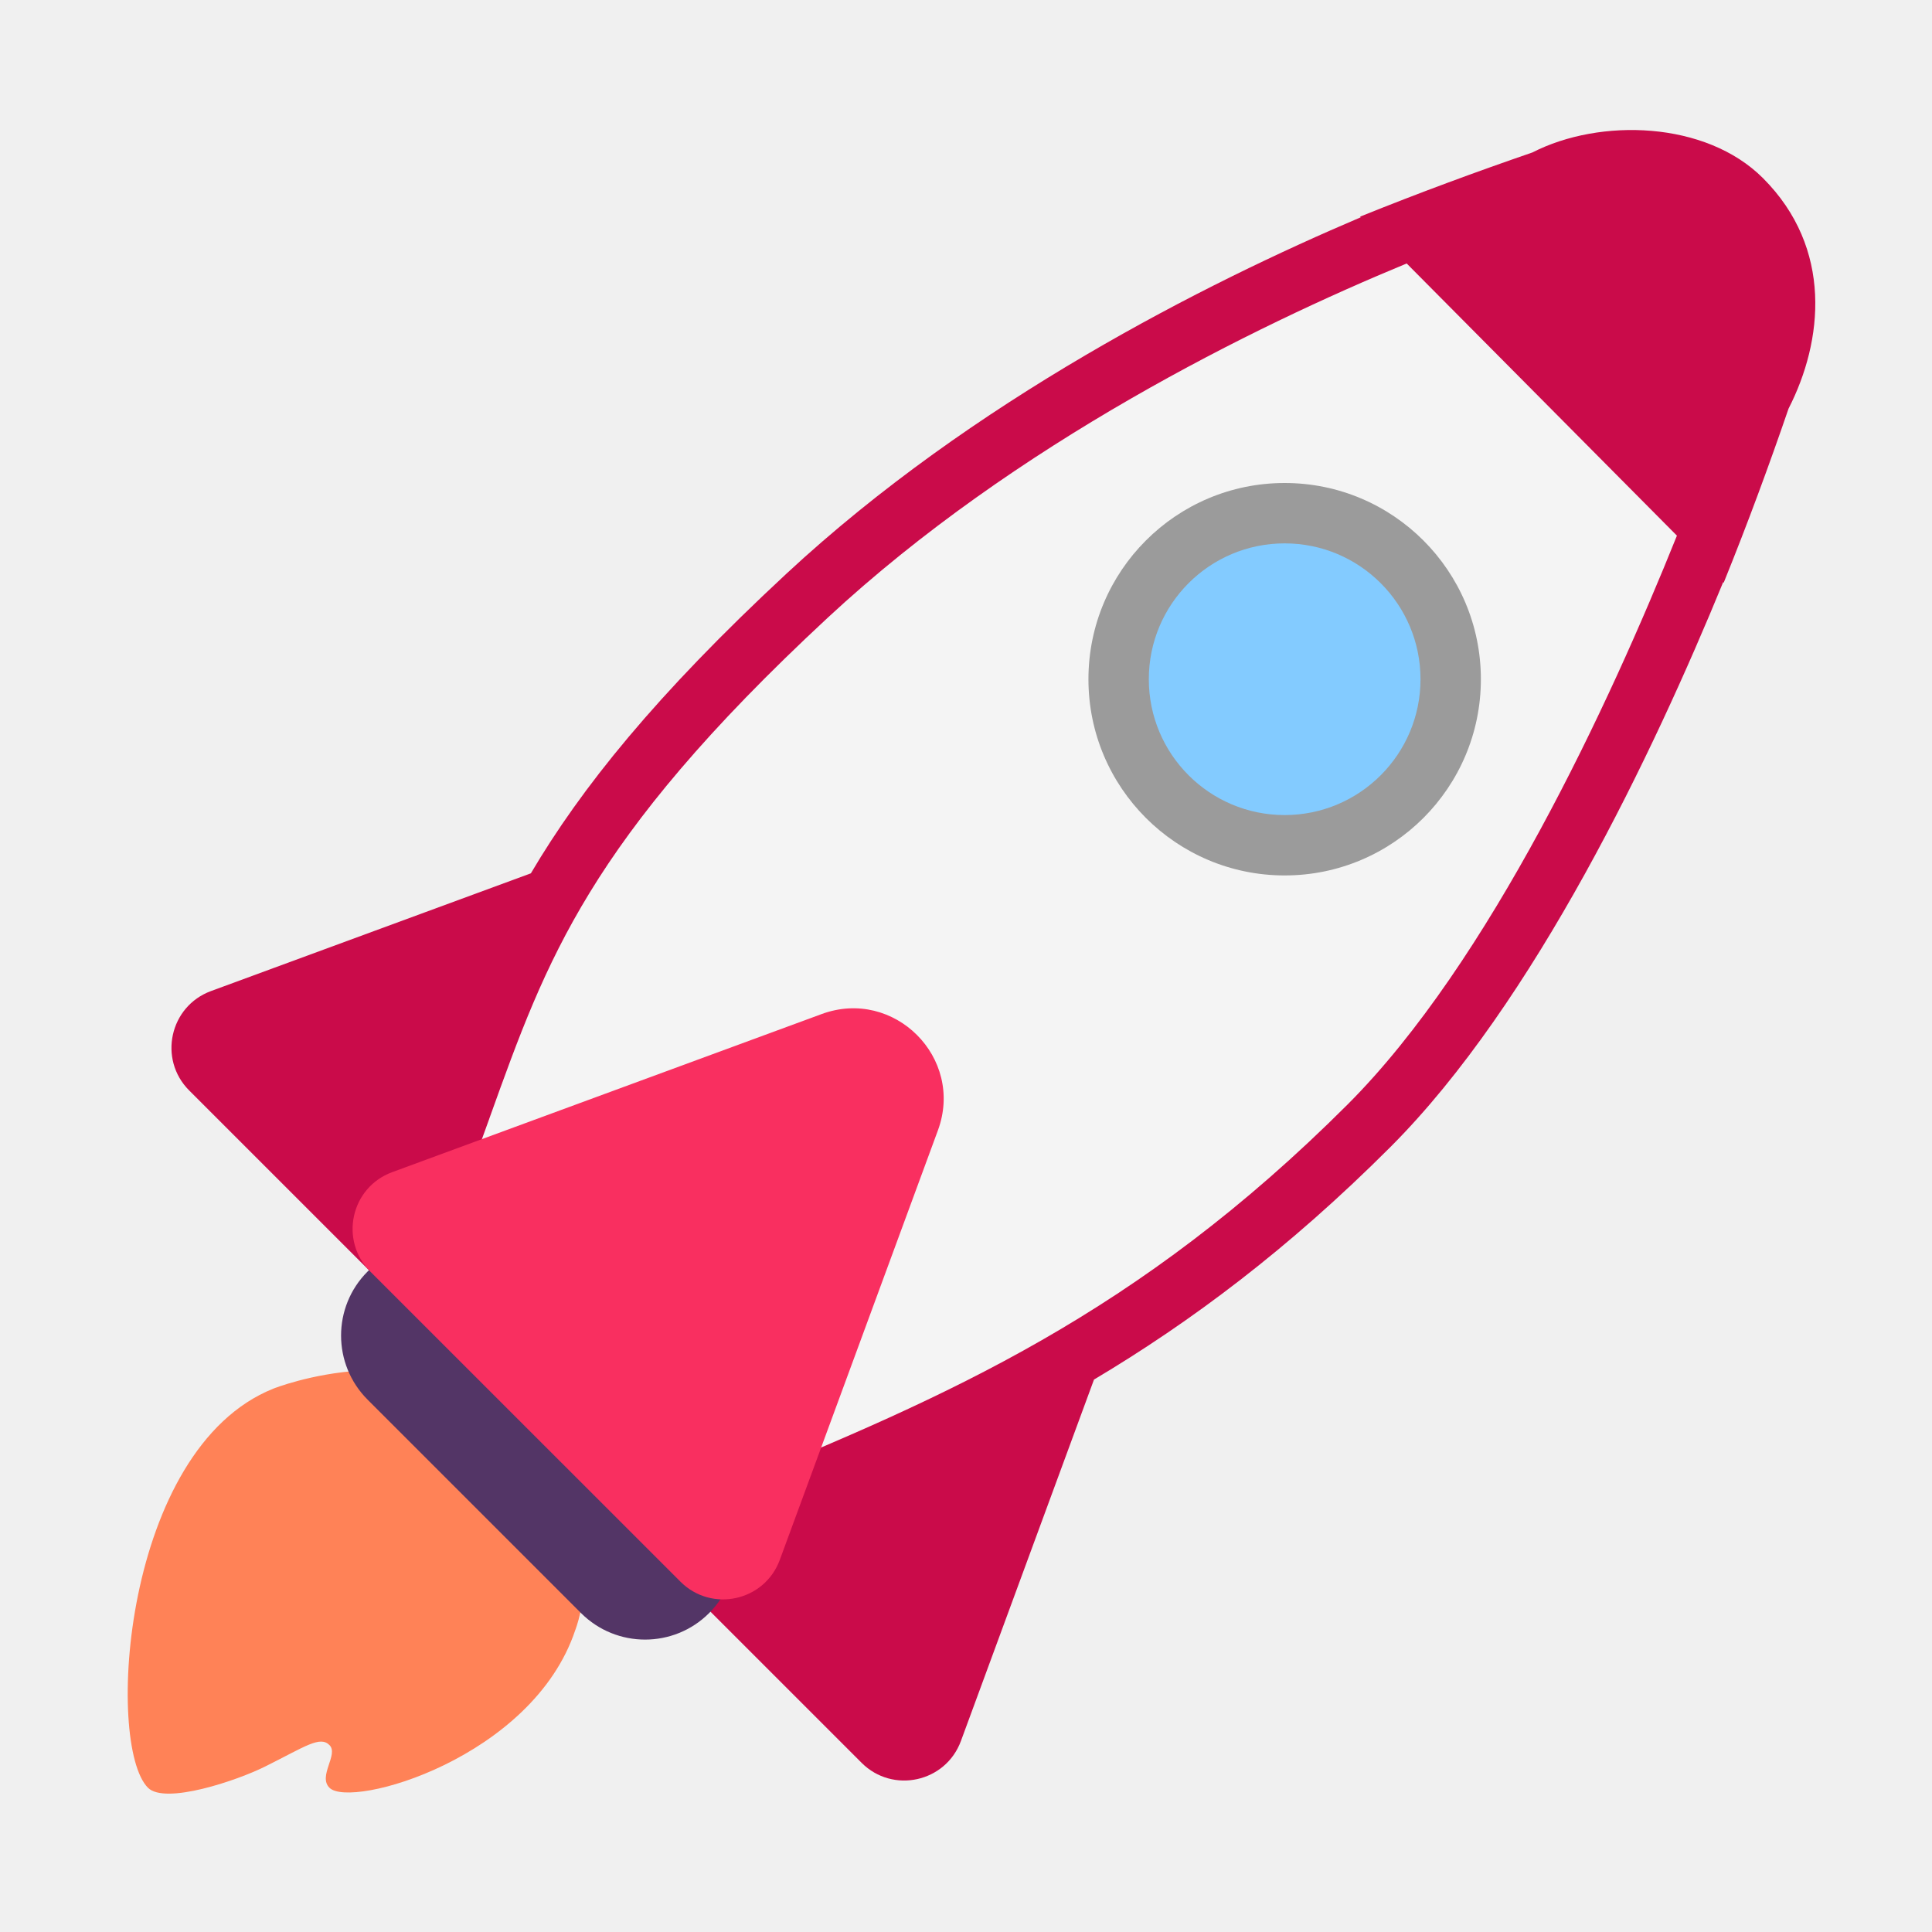
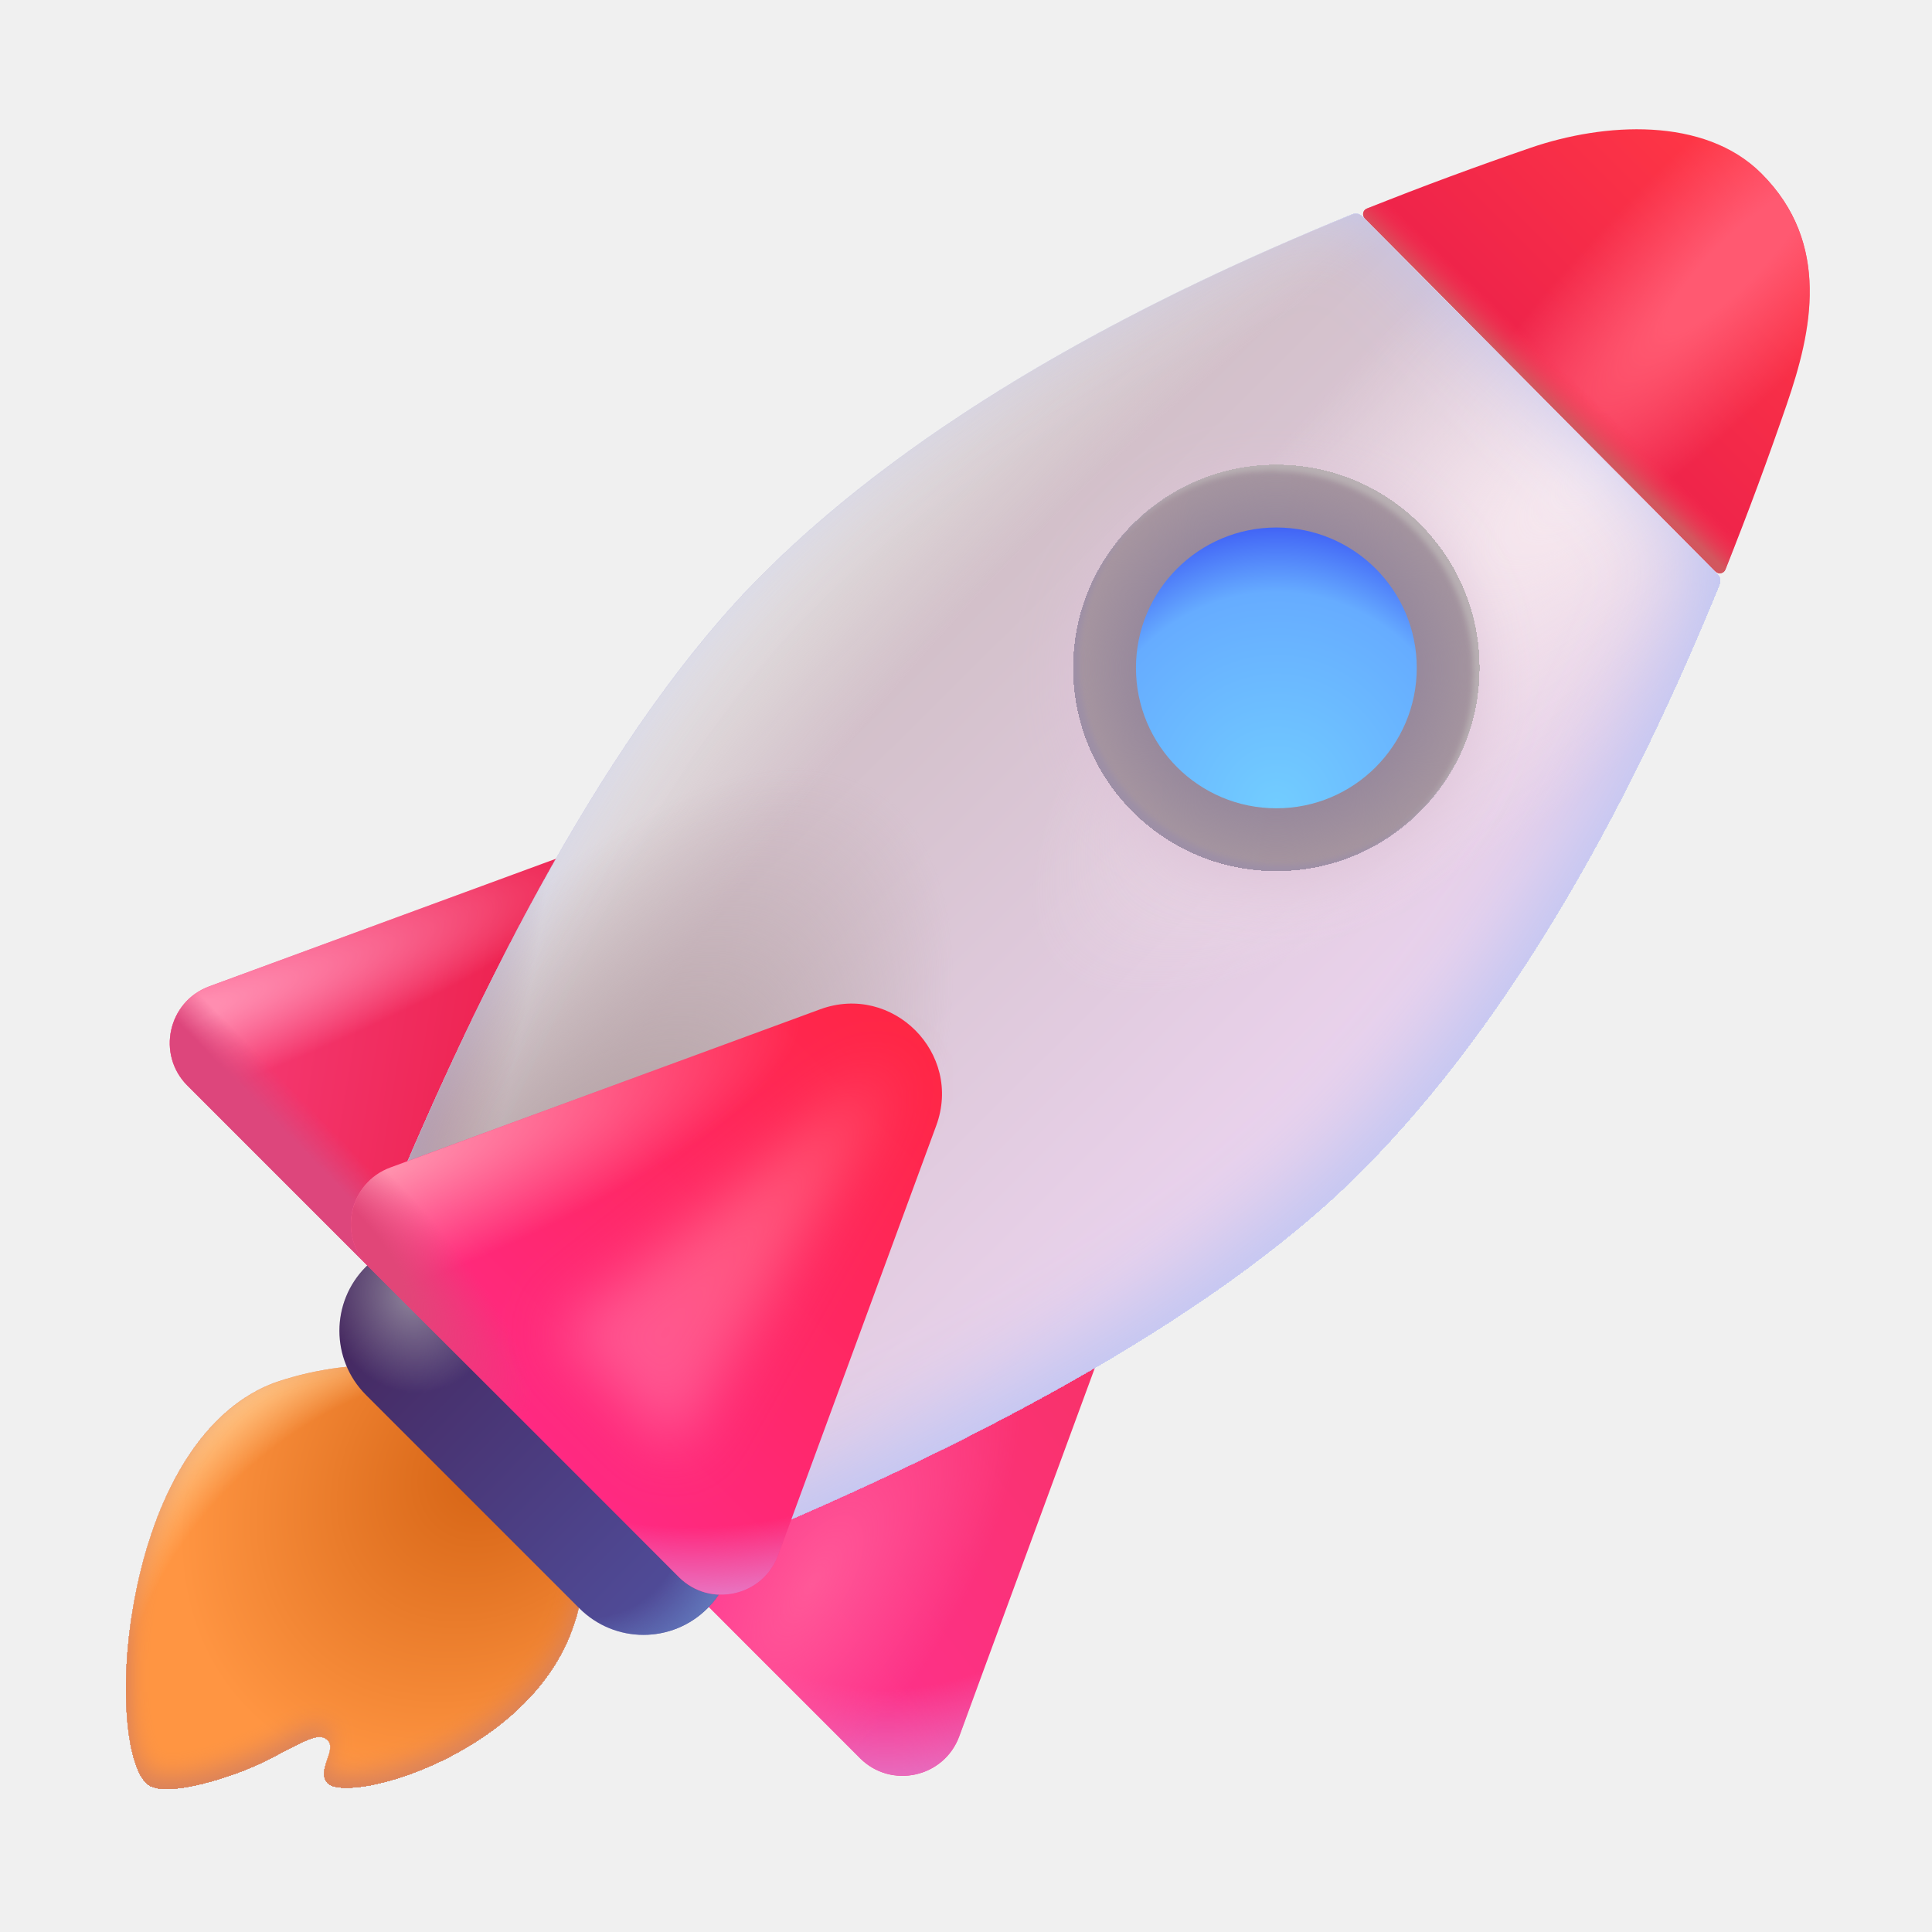
<svg xmlns="http://www.w3.org/2000/svg" width="32" height="32" viewBox="0 0 32 32" fill="none">
-   <path d="M29.2 2.95C28.253 2.003 26.5 1.952 25.382 2.525C24.469 2.839 23.508 3.192 22.528 3.588L22.538 3.599C19.963 4.693 16.111 6.638 13.028 9.5C10.864 11.509 9.624 13.056 8.793 14.465L3.495 16.415C2.81 16.667 2.617 17.544 3.133 18.061C6.846 21.773 10.558 25.485 14.271 29.198C14.787 29.714 15.664 29.521 15.916 28.836L18.12 22.85C19.728 21.892 21.343 20.685 23.028 19C25.418 16.61 27.394 12.441 28.541 9.643L28.55 9.651C28.951 8.661 29.308 7.69 29.624 6.768C30.197 5.65 30.364 4.114 29.2 2.95Z" fill="#CA0B4A" />
-   <path d="M23.299 4.364C20.782 5.404 16.821 7.343 13.708 10.233C11.694 12.103 10.537 13.527 9.769 14.782C9 16.038 8.594 17.163 8.106 18.523L8.104 18.53C7.934 19.004 7.753 19.507 7.545 20.044L12.101 24.6C15.703 23.121 18.841 21.772 22.321 18.293C24.672 15.941 26.66 11.65 27.775 8.872L23.299 4.364Z" fill="#F4F4F4" />
-   <path d="M24.528 11.25C24.528 13.045 23.073 14.5 21.278 14.5C19.483 14.5 18.028 13.045 18.028 11.25C18.028 9.455 19.483 8 21.278 8C23.073 8 24.528 9.455 24.528 11.25Z" fill="#9B9B9B" />
-   <path d="M23.528 11.25C23.528 12.493 22.52 13.5 21.278 13.5C20.035 13.5 19.028 12.493 19.028 11.25C19.028 10.007 20.035 9 21.278 9C22.52 9 23.528 10.007 23.528 11.25Z" fill="#83CBFF" />
-   <path d="M2.451 29.611C1.744 28.904 2.028 24 4.528 23C4.528 23 7.028 22 8.639 23.601C10.25 25.201 9.528 27 9.528 27C8.821 29.121 5.81 29.965 5.457 29.611C5.262 29.416 5.613 29.06 5.457 28.904C5.3 28.747 5.059 28.926 4.396 29.257C3.925 29.493 2.734 29.894 2.451 29.611Z" fill="#FF8257" />
-   <path d="M6.088 21.061C6.674 20.475 7.624 20.475 8.21 21.061L11.745 24.596C12.331 25.182 12.331 26.132 11.745 26.718C11.159 27.303 10.21 27.303 9.624 26.718L6.088 23.182C5.503 22.596 5.503 21.646 6.088 21.061Z" fill="#533566" />
-   <path d="M15.535 18.722C15.977 17.521 14.81 16.354 13.609 16.796L6.495 19.415C5.81 19.667 5.617 20.544 6.133 21.061L11.271 26.198C11.787 26.714 12.664 26.521 12.916 25.836L15.535 18.722Z" fill="#F92F60" />
+   <g clip-path="url(#clip0_18_13076)">
+     <path d="M10.582 13.718C11.782 13.276 12.949 14.443 12.507 15.644L9.889 22.758C9.636 23.443 8.759 23.636 8.243 23.12L3.105 17.982C2.589 17.466 2.782 16.589 3.467 16.337L10.582 13.718Z" fill="url(#paint0_linear_18_13076)" />
+     <path d="M10.582 13.718C11.782 13.276 12.949 14.443 12.507 15.644L9.889 22.758C9.636 23.443 8.759 23.636 8.243 23.12L3.105 17.982C2.589 17.466 2.782 16.589 3.467 16.337L10.582 13.718Z" fill="url(#paint1_radial_18_13076)" />
+     <path d="M10.582 13.718C11.782 13.276 12.949 14.443 12.507 15.644L9.889 22.758C9.636 23.443 8.759 23.636 8.243 23.12L3.105 17.982C2.589 17.466 2.782 16.589 3.467 16.337L10.582 13.718Z" fill="url(#paint2_linear_18_13076)" />
+     <path d="M16.581 19.718C17.782 19.276 18.949 20.443 18.507 21.644L15.889 28.758C15.636 29.443 14.759 29.636 14.243 29.12L9.105 23.982C8.589 23.466 8.782 22.589 9.467 22.337L16.581 19.718Z" fill="url(#paint3_linear_18_13076)" />
+     <path d="M16.581 19.718C17.782 19.276 18.949 20.443 18.507 21.644L15.889 28.758C15.636 29.443 14.759 29.636 14.243 29.12L9.105 23.982C8.589 23.466 8.782 22.589 9.467 22.337L16.581 19.718Z" fill="url(#paint4_radial_18_13076)" />
+     <path d="M16.581 19.718C17.782 19.276 18.949 20.443 18.507 21.644L15.889 28.758C15.636 29.443 14.759 29.636 14.243 29.12L9.105 23.982C8.589 23.466 8.782 22.589 9.467 22.337L16.581 19.718Z" fill="url(#paint5_radial_18_13076)" />
+     <g filter="url(#filter0_i_18_13076)">
+       <path d="M22.399 3.551C22.455 3.528 22.519 3.541 22.561 3.584L28.447 9.515C28.49 9.557 28.503 9.621 28.48 9.676C27.071 13.136 25.127 16.816 22.526 19.418C19.992 21.951 15.706 24.111 11.836 25.699L6.345 20.207C7.933 16.338 10.092 12.052 12.626 9.518C15.236 6.908 18.93 4.961 22.399 3.551Z" fill="url(#paint6_linear_18_13076)" />
+       <path d="M22.399 3.551C22.455 3.528 22.519 3.541 22.561 3.584L28.447 9.515C28.49 9.557 28.503 9.621 28.48 9.676C27.071 13.136 25.127 16.816 22.526 19.418C19.992 21.951 15.706 24.111 11.836 25.699L6.345 20.207C7.933 16.338 10.092 12.052 12.626 9.518C15.236 6.908 18.93 4.961 22.399 3.551Z" fill="url(#paint7_radial_18_13076)" />
+       <path d="M22.399 3.551C22.455 3.528 22.519 3.541 22.561 3.584L28.447 9.515C28.49 9.557 28.503 9.621 28.48 9.676C27.071 13.136 25.127 16.816 22.526 19.418C19.992 21.951 15.706 24.111 11.836 25.699L6.345 20.207C7.933 16.338 10.092 12.052 12.626 9.518C15.236 6.908 18.93 4.961 22.399 3.551Z" fill="url(#paint8_radial_18_13076)" />
+       <path d="M22.399 3.551C22.455 3.528 22.519 3.541 22.561 3.584L28.447 9.515C28.49 9.557 28.503 9.621 28.48 9.676C27.071 13.136 25.127 16.816 22.526 19.418C19.992 21.951 15.706 24.111 11.836 25.699L6.345 20.207C7.933 16.338 10.092 12.052 12.626 9.518C15.236 6.908 18.93 4.961 22.399 3.551Z" fill="url(#paint9_radial_18_13076)" />
+       <path d="M22.399 3.551C22.455 3.528 22.519 3.541 22.561 3.584L28.447 9.515C28.49 9.557 28.503 9.621 28.48 9.676C27.071 13.136 25.127 16.816 22.526 19.418C19.992 21.951 15.706 24.111 11.836 25.699L6.345 20.207C7.933 16.338 10.092 12.052 12.626 9.518C15.236 6.908 18.93 4.961 22.399 3.551Z" fill="url(#paint10_radial_18_13076)" />
+     </g>
+     <g filter="url(#filter1_dii_18_13076)">
+       <path d="M24.5 11.062C24.5 12.918 22.996 14.422 21.141 14.422C19.285 14.422 17.781 12.918 17.781 11.062C17.781 9.207 19.285 7.703 21.141 7.703C22.996 7.703 24.5 9.207 24.5 11.062Z" fill="url(#paint11_linear_18_13076)" />
+       <path d="M24.5 11.062C24.5 12.918 22.996 14.422 21.141 14.422C19.285 14.422 17.781 12.918 17.781 11.062C17.781 9.207 19.285 7.703 21.141 7.703C22.996 7.703 24.5 9.207 24.5 11.062Z" fill="url(#paint12_radial_18_13076)" />
+     </g>
+     <path d="M23.466 11.062C23.466 12.347 22.425 13.388 21.141 13.388C19.856 13.388 18.815 12.347 18.815 11.062C18.815 9.778 19.856 8.737 21.141 8.737C22.425 8.737 23.466 9.778 23.466 11.062Z" fill="url(#paint13_radial_18_13076)" />
+     <g filter="url(#filter2_i_18_13076)">
+       <path d="M2.423 29.533C1.716 28.826 2 23.922 4.5 22.922C4.5 22.922 7 21.922 8.611 23.522C10.222 25.123 9.5 26.922 9.5 26.922C8.793 29.043 5.783 29.886 5.429 29.533C5.234 29.337 5.585 28.982 5.429 28.826C5.273 28.669 5.031 28.848 4.368 29.179C3.897 29.415 2.706 29.816 2.423 29.533Z" fill="url(#paint14_radial_18_13076)" />
+       <path d="M2.423 29.533C1.716 28.826 2 23.922 4.5 22.922C4.5 22.922 7 21.922 8.611 23.522C10.222 25.123 9.5 26.922 9.5 26.922C8.793 29.043 5.783 29.886 5.429 29.533C5.234 29.337 5.585 28.982 5.429 28.826C5.273 28.669 5.031 28.848 4.368 29.179C3.897 29.415 2.706 29.816 2.423 29.533Z" fill="url(#paint15_radial_18_13076)" />
+     </g>
+     <path d="M6.061 20.982C6.646 20.397 7.596 20.397 8.182 20.982L11.717 24.518C12.303 25.104 12.303 26.053 11.717 26.639C11.132 27.225 10.182 27.225 9.596 26.639L6.061 23.104C5.475 22.518 5.475 21.568 6.061 20.982Z" fill="url(#paint16_linear_18_13076)" />
+     <path d="M6.061 20.982C6.646 20.397 7.596 20.397 8.182 20.982L11.717 24.518C12.303 25.104 12.303 26.053 11.717 26.639C11.132 27.225 10.182 27.225 9.596 26.639L6.061 23.104C5.475 22.518 5.475 21.568 6.061 20.982Z" fill="url(#paint17_radial_18_13076)" />
+     <path d="M6.061 20.982C6.646 20.397 7.596 20.397 8.182 20.982L11.717 24.518C12.303 25.104 12.303 26.053 11.717 26.639C11.132 27.225 10.182 27.225 9.596 26.639L6.061 23.104C5.475 22.518 5.475 21.568 6.061 20.982Z" fill="url(#paint18_radial_18_13076)" />
+     <path d="M29.172 2.871C28.225 1.924 26.564 2.032 25.354 2.447C24.485 2.746 23.572 3.08 22.64 3.454C22.573 3.48 22.556 3.566 22.606 3.617L28.415 9.466C28.466 9.517 28.552 9.499 28.578 9.433C28.957 8.491 29.295 7.568 29.597 6.69C30.007 5.496 30.336 4.036 29.172 2.871Z" fill="url(#paint19_linear_18_13076)" />
+     <path d="M29.172 2.871C28.225 1.924 26.564 2.032 25.354 2.447C24.485 2.746 23.572 3.08 22.64 3.454C22.573 3.48 22.556 3.566 22.606 3.617L28.415 9.466C28.466 9.517 28.552 9.499 28.578 9.433C28.957 8.491 29.295 7.568 29.597 6.69C30.007 5.496 30.336 4.036 29.172 2.871Z" fill="url(#paint20_radial_18_13076)" />
+     <path d="M29.172 2.871C28.225 1.924 26.564 2.032 25.354 2.447C24.485 2.746 23.572 3.08 22.64 3.454C22.573 3.48 22.556 3.566 22.606 3.617L28.415 9.466C28.466 9.517 28.552 9.499 28.578 9.433C28.957 8.491 29.295 7.568 29.597 6.69C30.007 5.496 30.336 4.036 29.172 2.871Z" fill="url(#paint21_linear_18_13076)" />
+     <path d="M13.582 16.718C14.782 16.276 15.949 17.443 15.507 18.644L12.889 25.758C12.636 26.443 11.759 26.636 11.243 26.12L6.105 20.982C5.589 20.466 5.782 19.589 6.467 19.337L13.582 16.718Z" fill="url(#paint22_linear_18_13076)" />
+     <path d="M13.582 16.718C14.782 16.276 15.949 17.443 15.507 18.644L12.889 25.758C12.636 26.443 11.759 26.636 11.243 26.12L6.105 20.982C5.589 20.466 5.782 19.589 6.467 19.337L13.582 16.718Z" fill="url(#paint23_radial_18_13076)" />
+     <path d="M13.582 16.718C14.782 16.276 15.949 17.443 15.507 18.644L12.889 25.758C12.636 26.443 11.759 26.636 11.243 26.12L6.105 20.982C5.589 20.466 5.782 19.589 6.467 19.337L13.582 16.718Z" fill="url(#paint24_radial_18_13076)" />
+     <path d="M13.582 16.718C14.782 16.276 15.949 17.443 15.507 18.644L12.889 25.758C12.636 26.443 11.759 26.636 11.243 26.12L6.105 20.982C5.589 20.466 5.782 19.589 6.467 19.337L13.582 16.718Z" fill="url(#paint25_radial_18_13076)" />
+     <g filter="url(#filter3_f_18_13076)">
+       <path d="M9.205 22.047L14.83 17.64L11.205 24.078L9.205 22.047Z" fill="url(#paint26_linear_18_13076)" />
+     </g>
+   </g>
+   <defs>
+     <filter id="filter0_i_18_13076" x="6.095" y="3.04" width="22.396" height="22.659" filterUnits="userSpaceOnUse" color-interpolation-filters="sRGB">
+       <feFlood flood-opacity="0" result="BackgroundImageFix" />
+       <feBlend mode="normal" in="SourceGraphic" in2="BackgroundImageFix" result="shape" />
+       <feColorMatrix in="SourceAlpha" type="matrix" values="0 0 0 0 0 0 0 0 0 0 0 0 0 0 0 0 0 0 127 0" result="hardAlpha" />
+       <feOffset dx="-0.25" dy="-0.5" />
+       <feGaussianBlur stdDeviation="0.75" />
+       <feComposite in2="hardAlpha" operator="arithmetic" k2="-1" k3="1" />
+       <feColorMatrix type="matrix" values="0 0 0 0 0.745 0 0 0 0 0.773 0 0 0 0 0.953 0 0 0 1 0" />
+       <feBlend mode="normal" in2="shape" result="effect1_innerShadow_18_13076" />
+     </filter>
+     <filter id="filter1_dii_18_13076" x="16.781" y="6.953" width="8.719" height="8.719" filterUnits="userSpaceOnUse" color-interpolation-filters="sRGB">
+       <feFlood flood-opacity="0" result="BackgroundImageFix" />
+       <feColorMatrix in="SourceAlpha" type="matrix" values="0 0 0 0 0 0 0 0 0 0 0 0 0 0 0 0 0 0 127 0" result="hardAlpha" />
+       <feOffset dy="0.25" />
+       <feGaussianBlur stdDeviation="0.5" />
+       <feComposite in2="hardAlpha" operator="out" />
+       <feColorMatrix type="matrix" values="0 0 0 0 0.867 0 0 0 0 0.765 0 0 0 0 0.847 0 0 0 1 0" />
+       <feBlend mode="normal" in2="BackgroundImageFix" result="effect1_dropShadow_18_13076" />
+       <feBlend mode="normal" in="SourceGraphic" in2="effect1_dropShadow_18_13076" result="shape" />
+       <feColorMatrix in="SourceAlpha" type="matrix" values="0 0 0 0 0 0 0 0 0 0 0 0 0 0 0 0 0 0 127 0" result="hardAlpha" />
+       <feOffset dx="-0.1" dy="0.1" />
+       <feGaussianBlur stdDeviation="0.05" />
+       <feComposite in2="hardAlpha" operator="arithmetic" k2="-1" k3="1" />
+       <feColorMatrix type="matrix" values="0 0 0 0 0.722 0 0 0 0 0.69 0 0 0 0 0.702 0 0 0 1 0" />
+       <feBlend mode="normal" in2="shape" result="effect2_innerShadow_18_13076" />
+       <feColorMatrix in="SourceAlpha" type="matrix" values="0 0 0 0 0 0 0 0 0 0 0 0 0 0 0 0 0 0 127 0" result="hardAlpha" />
+       <feOffset dx="0.1" dy="-0.1" />
+       <feGaussianBlur stdDeviation="0.05" />
+       <feComposite in2="hardAlpha" operator="arithmetic" k2="-1" k3="1" />
+       <feColorMatrix type="matrix" values="0 0 0 0 0.616 0 0 0 0 0.561 0 0 0 0 0.651 0 0 0 1 0" />
+       <feBlend mode="normal" in2="effect2_innerShadow_18_13076" result="effect3_innerShadow_18_13076" />
+     </filter>
+     <filter id="filter2_i_18_13076" x="2.088" y="22.413" width="7.574" height="7.217" filterUnits="userSpaceOnUse" color-interpolation-filters="sRGB">
+       <feFlood flood-opacity="0" result="BackgroundImageFix" />
+       <feBlend mode="normal" in="SourceGraphic" in2="BackgroundImageFix" result="shape" />
+       <feColorMatrix in="SourceAlpha" type="matrix" values="0 0 0 0 0 0 0 0 0 0 0 0 0 0 0 0 0 0 127 0" result="hardAlpha" />
+       <feOffset dy="-0.2" />
+       <feGaussianBlur stdDeviation="0.2" />
+       <feComposite in2="hardAlpha" operator="arithmetic" k2="-1" k3="1" />
+       <feColorMatrix type="matrix" values="0 0 0 0 0.847 0 0 0 0 0.506 0 0 0 0 0.361 0 0 0 1 0" />
+       <feBlend mode="normal" in2="shape" result="effect1_innerShadow_18_13076" />
+     </filter>
+     <filter id="filter3_f_18_13076" x="8.205" y="16.64" width="7.625" height="8.438" filterUnits="userSpaceOnUse" color-interpolation-filters="sRGB">
+       <feFlood flood-opacity="0" result="BackgroundImageFix" />
+       <feBlend mode="normal" in="SourceGraphic" in2="BackgroundImageFix" result="shape" />
+       <feGaussianBlur stdDeviation="0.5" result="effect1_foregroundBlur_18_13076" />
+     </filter>
+     <linearGradient id="paint0_linear_18_13076" x1="8.111" y1="17.308" x2="3.111" y2="16.484" gradientUnits="userSpaceOnUse">
+       <stop stop-color="#EE2452" />
+       <stop offset="1" stop-color="#F63E7A" />
+     </linearGradient>
+     <radialGradient id="paint1_radial_18_13076" cx="0" cy="0" r="1" gradientUnits="userSpaceOnUse" gradientTransform="translate(2.39755 17.0631) rotate(-19.9576) scale(8.00168 1.36045)">
+       <stop offset="0.164" stop-color="#FF8DB0" />
+       <stop offset="1" stop-color="#FF8DB0" stop-opacity="0" />
+     </radialGradient>
+     <linearGradient id="paint2_linear_18_13076" x1="4.905" y1="19.733" x2="5.72" y2="18.938" gradientUnits="userSpaceOnUse">
+       <stop offset="0.491" stop-color="#DD467C" />
+       <stop offset="1" stop-color="#DD467C" stop-opacity="0" />
+     </linearGradient>
+     <linearGradient id="paint3_linear_18_13076" x1="17.892" y1="21.672" x2="11.674" y2="26.551" gradientUnits="userSpaceOnUse">
+       <stop stop-color="#F83267" />
+       <stop offset="1" stop-color="#FF3190" />
+     </linearGradient>
+     <radialGradient id="paint4_radial_18_13076" cx="0" cy="0" r="1" gradientUnits="userSpaceOnUse" gradientTransform="translate(14.5796 22.203) rotate(86.482) scale(7.63907 6.58606)">
+       <stop offset="0.757" stop-color="#E76CBE" stop-opacity="0" />
+       <stop offset="0.951" stop-color="#E76CBE" />
+     </radialGradient>
+     <radialGradient id="paint5_radial_18_13076" cx="0" cy="0" r="1" gradientUnits="userSpaceOnUse" gradientTransform="translate(13.4546 26.2343) rotate(-57.3464) scale(5.27051 2.31507)">
+       <stop stop-color="#FF5898" />
+       <stop offset="1" stop-color="#FF5898" stop-opacity="0" />
+     </radialGradient>
+     <linearGradient id="paint6_linear_18_13076" x1="13.486" y1="8.672" x2="22.298" y2="17.547" gradientUnits="userSpaceOnUse">
+       <stop stop-color="#CCBBC0" />
+       <stop offset="1" stop-color="#EAD2EC" />
+     </linearGradient>
+     <radialGradient id="paint7_radial_18_13076" cx="0" cy="0" r="1" gradientUnits="userSpaceOnUse" gradientTransform="translate(23.9694 21.5771) rotate(-142.447) scale(16.6769 31.3483)">
+       <stop offset="0.811" stop-color="#E7E5E5" stop-opacity="0" />
+       <stop offset="1" stop-color="#E7E5E5" />
+     </radialGradient>
+     <radialGradient id="paint8_radial_18_13076" cx="0" cy="0" r="1" gradientUnits="userSpaceOnUse" gradientTransform="translate(9.18137 21.3096) rotate(-56.9293) scale(9.80381 4.6077)">
+       <stop offset="0.281" stop-color="#B5A3A5" />
+       <stop offset="1" stop-color="#B5A3A5" stop-opacity="0" />
+     </radialGradient>
+     <radialGradient id="paint9_radial_18_13076" cx="0" cy="0" r="1" gradientUnits="userSpaceOnUse" gradientTransform="translate(6.34463 20.091) rotate(-73.625) scale(8.69119 1.4727)">
+       <stop offset="0.208" stop-color="#B28F96" />
+       <stop offset="1" stop-color="#B28F96" stop-opacity="0" />
+     </radialGradient>
+     <radialGradient id="paint10_radial_18_13076" cx="0" cy="0" r="1" gradientUnits="userSpaceOnUse" gradientTransform="translate(27.1109 7.10921) rotate(137.284) scale(13.175 4.09069)">
+       <stop stop-color="#FAECF1" />
+       <stop offset="1" stop-color="#FAECF1" stop-opacity="0" />
+     </radialGradient>
+     <linearGradient id="paint11_linear_18_13076" x1="17.781" y1="10.491" x2="24.5" y2="11.062" gradientUnits="userSpaceOnUse">
+       <stop stop-color="#A796A0" />
+       <stop offset="1" stop-color="#A5959F" />
+     </linearGradient>
+     <radialGradient id="paint12_radial_18_13076" cx="0" cy="0" r="1" gradientUnits="userSpaceOnUse" gradientTransform="translate(21.1406 11.0624) rotate(90) scale(3.35938)">
+       <stop offset="0.587" stop-color="#93859B" />
+       <stop offset="1" stop-color="#93859B" stop-opacity="0" />
+     </radialGradient>
+     <radialGradient id="paint13_radial_18_13076" cx="0" cy="0" r="1" gradientUnits="userSpaceOnUse" gradientTransform="translate(21.1406 13.3881) rotate(-90) scale(4.84559 4.45626)">
+       <stop stop-color="#72CDFF" />
+       <stop offset="0.738" stop-color="#66ACFF" />
+       <stop offset="1" stop-color="#3B57F4" />
+     </radialGradient>
+     <radialGradient id="paint14_radial_18_13076" cx="0" cy="0" r="1" gradientUnits="userSpaceOnUse" gradientTransform="translate(8.19114 24.2458) rotate(135) scale(5.80645 4.56401)">
+       <stop stop-color="#D46213" />
+       <stop offset="1" stop-color="#FF9542" />
+     </radialGradient>
+     <radialGradient id="paint15_radial_18_13076" cx="0" cy="0" r="1" gradientUnits="userSpaceOnUse" gradientTransform="translate(8.30362 28.9703) rotate(-131.186) scale(7.17453 7.56076)">
+       <stop offset="0.871" stop-color="#FFC484" stop-opacity="0" />
+       <stop offset="1" stop-color="#FFC484" />
+     </radialGradient>
+     <linearGradient id="paint16_linear_18_13076" x1="5.798" y1="21.953" x2="11.298" y2="27.359" gradientUnits="userSpaceOnUse">
+       <stop stop-color="#452860" />
+       <stop offset="1" stop-color="#51509F" />
+     </linearGradient>
+     <radialGradient id="paint17_radial_18_13076" cx="0" cy="0" r="1" gradientUnits="userSpaceOnUse" gradientTransform="translate(6.82965 21.453) rotate(77.8285) scale(1.6304 1.4405)">
+       <stop stop-color="#8E839A" />
+       <stop offset="1" stop-color="#8E839A" stop-opacity="0" />
+     </radialGradient>
+     <radialGradient id="paint18_radial_18_13076" cx="0" cy="0" r="1" gradientUnits="userSpaceOnUse" gradientTransform="translate(7.20687 22.4179) rotate(47.9357) scale(6.2123 3.25637)">
+       <stop offset="0.86" stop-color="#6175B9" stop-opacity="0" />
+       <stop offset="1" stop-color="#6175B9" />
+     </radialGradient>
+     <linearGradient id="paint19_linear_18_13076" x1="29.177" y1="2.876" x2="25.501" y2="6.552" gradientUnits="userSpaceOnUse">
+       <stop stop-color="#FF3745" />
+       <stop offset="1" stop-color="#ED224B" />
+     </linearGradient>
+     <radialGradient id="paint20_radial_18_13076" cx="0" cy="0" r="1" gradientUnits="userSpaceOnUse" gradientTransform="translate(28.7385 4.34743) rotate(135) scale(8.24677 1.9797)">
+       <stop offset="0.189" stop-color="#FF5971" />
+       <stop offset="1" stop-color="#FF5971" stop-opacity="0" />
+     </radialGradient>
+     <linearGradient id="paint21_linear_18_13076" x1="25.822" y1="6.797" x2="26.189" y2="6.414" gradientUnits="userSpaceOnUse">
+       <stop stop-color="#D2575E" />
+       <stop offset="1" stop-color="#F93251" stop-opacity="0" />
+     </linearGradient>
+     <linearGradient id="paint22_linear_18_13076" x1="15.16" y1="17.065" x2="8.674" y2="23.551" gradientUnits="userSpaceOnUse">
+       <stop stop-color="#FF2644" />
+       <stop offset="1" stop-color="#FF2982" />
+     </linearGradient>
+     <radialGradient id="paint23_radial_18_13076" cx="0" cy="0" r="1" gradientUnits="userSpaceOnUse" gradientTransform="translate(6.2359 19.4218) rotate(-20.8651) scale(7.45782 1.95239)">
+       <stop stop-color="#FF95AF" />
+       <stop offset="1" stop-color="#FF95AF" stop-opacity="0" />
+     </radialGradient>
+     <radialGradient id="paint24_radial_18_13076" cx="0" cy="0" r="1" gradientUnits="userSpaceOnUse" gradientTransform="translate(5.39755 20.3079) rotate(44.7044) scale(4.61021 1.36182)">
+       <stop offset="0.382" stop-color="#E14678" />
+       <stop offset="1" stop-color="#E14678" stop-opacity="0" />
+     </radialGradient>
+     <radialGradient id="paint25_radial_18_13076" cx="0" cy="0" r="1" gradientUnits="userSpaceOnUse" gradientTransform="translate(11.5796 19.1405) rotate(84.6743) scale(7.40698 7.89321)">
+       <stop offset="0.832" stop-color="#E67BC7" stop-opacity="0" />
+       <stop offset="1" stop-color="#E67BC7" />
+     </radialGradient>
+     <linearGradient id="paint26_linear_18_13076" x1="13.986" y1="18.109" x2="9.861" y2="22.422" gradientUnits="userSpaceOnUse">
+       <stop stop-color="#FF5970" />
+       <stop offset="1" stop-color="#FF5794" />
+     </linearGradient>
+     <clipPath id="clip0_18_13076">
+       <rect width="32" height="32" fill="white" />
+     </clipPath>
+   </defs>
</svg>
